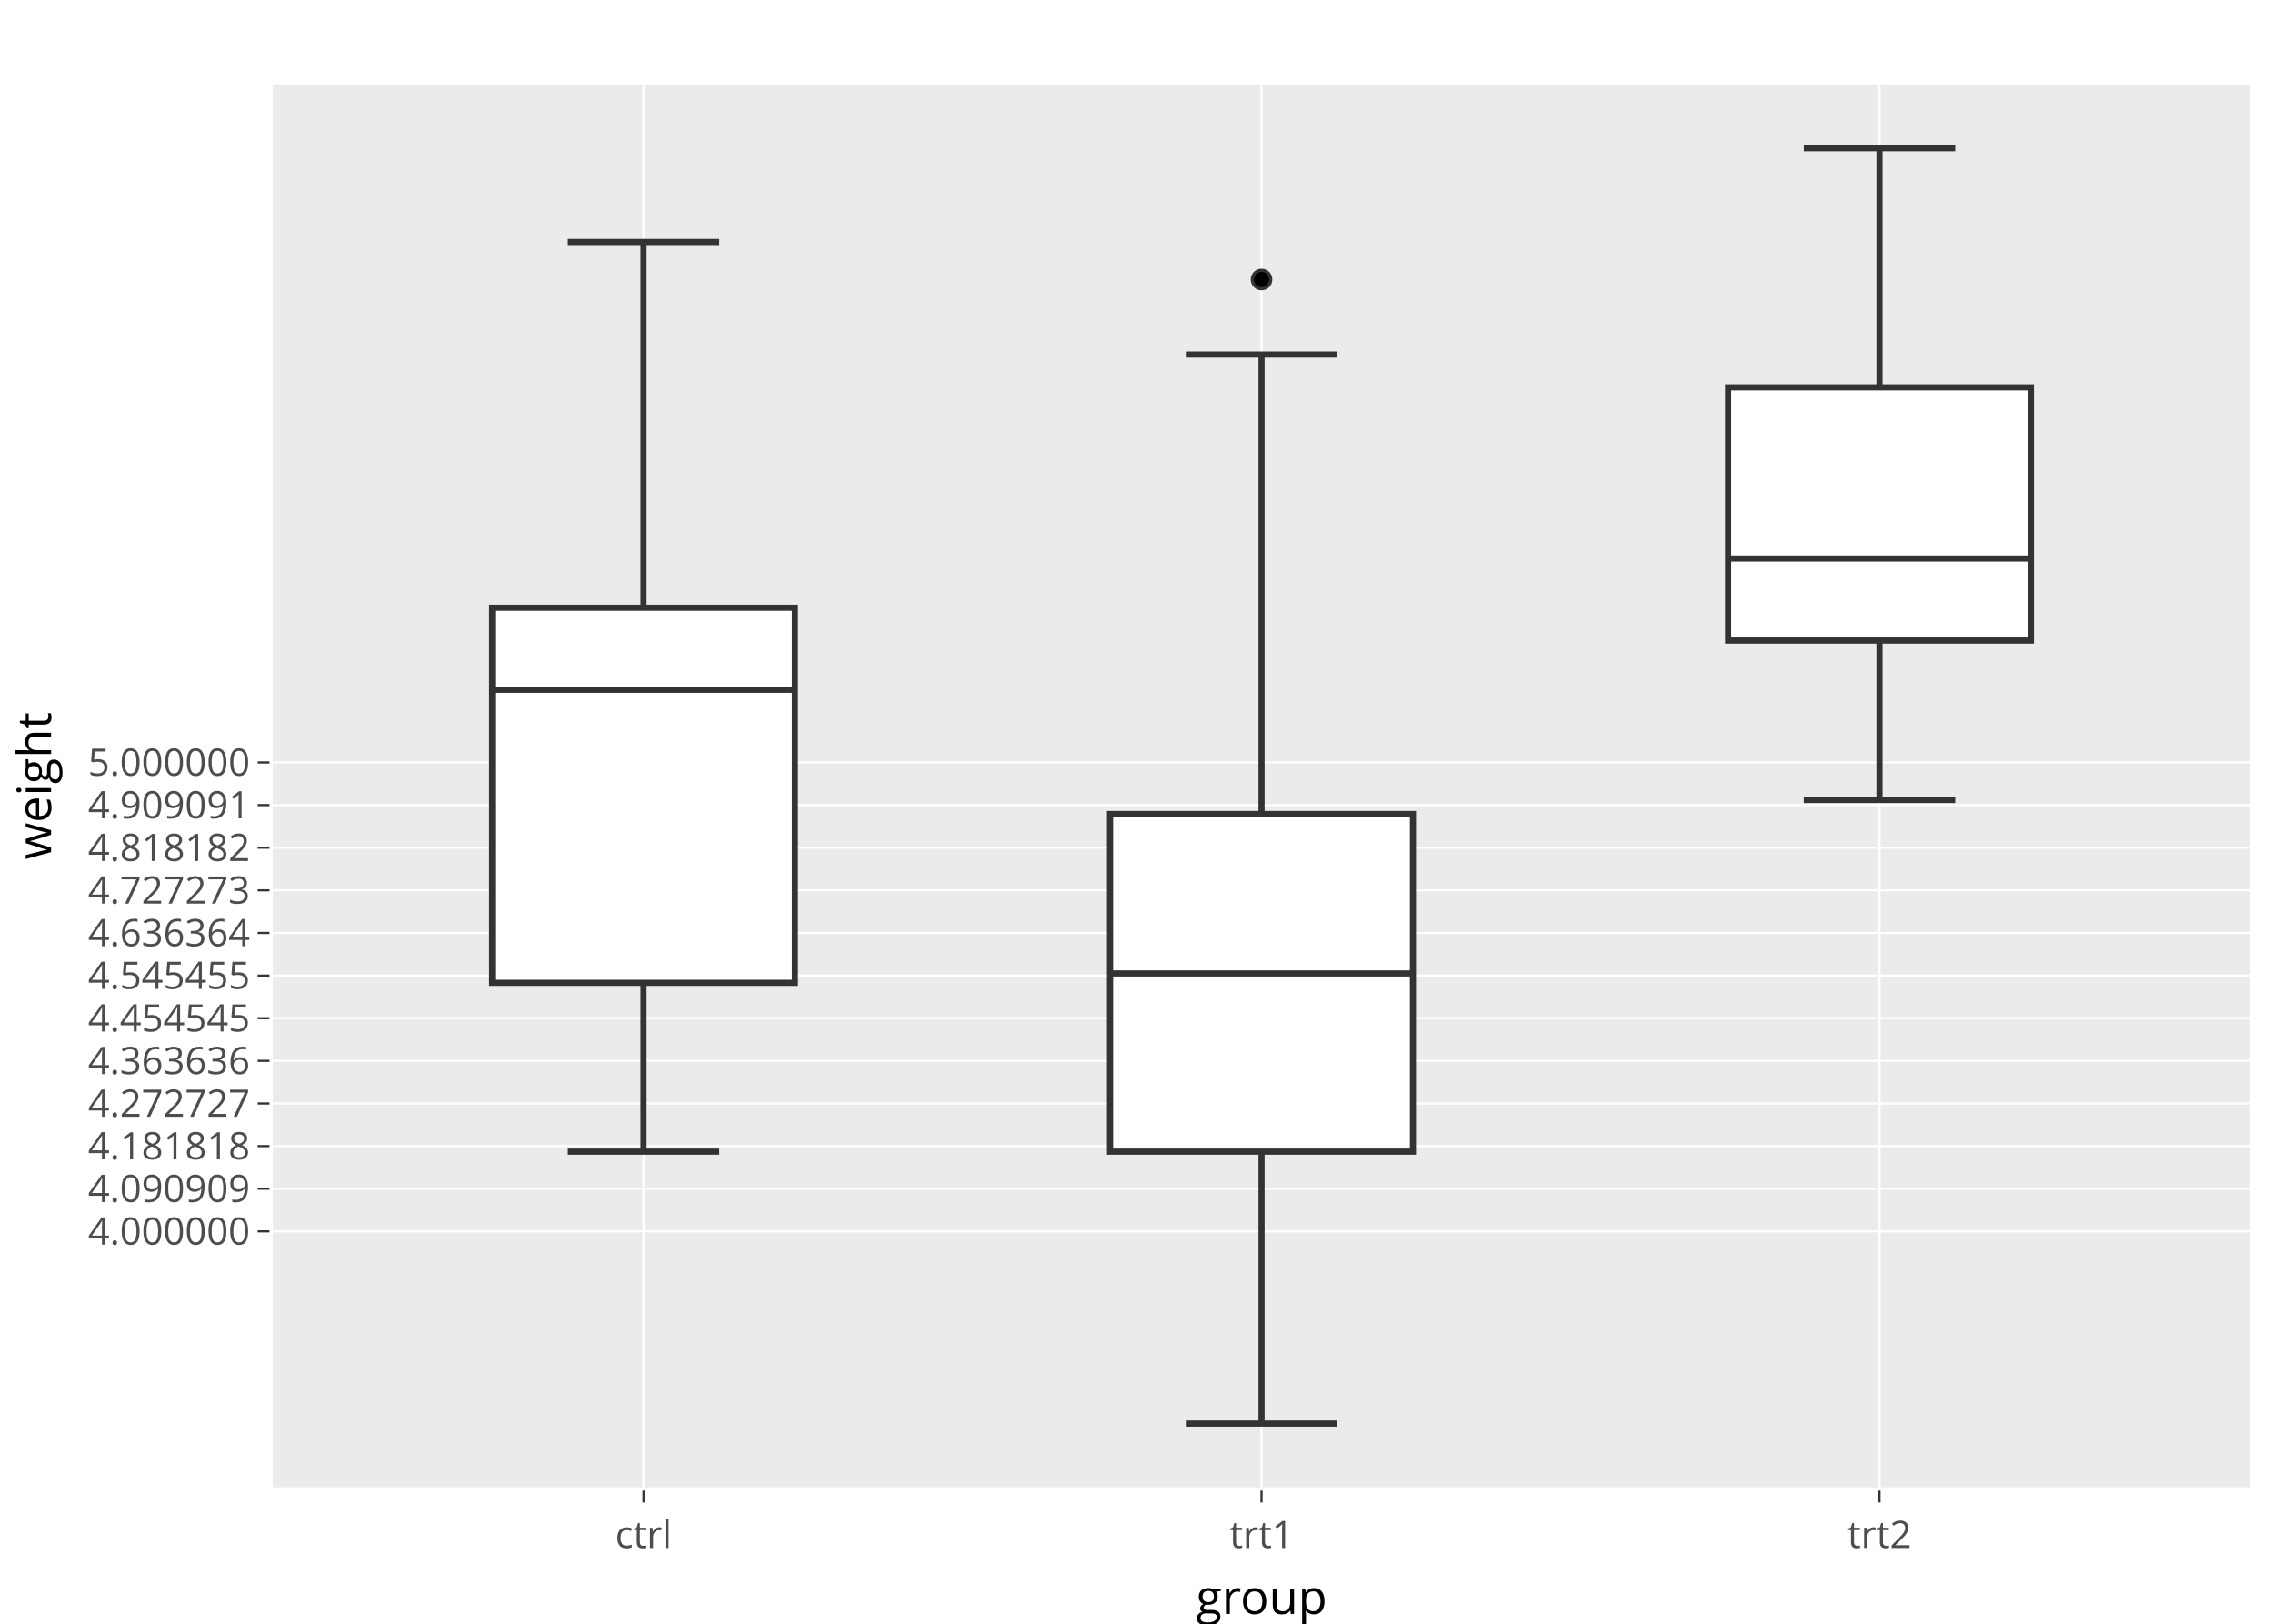
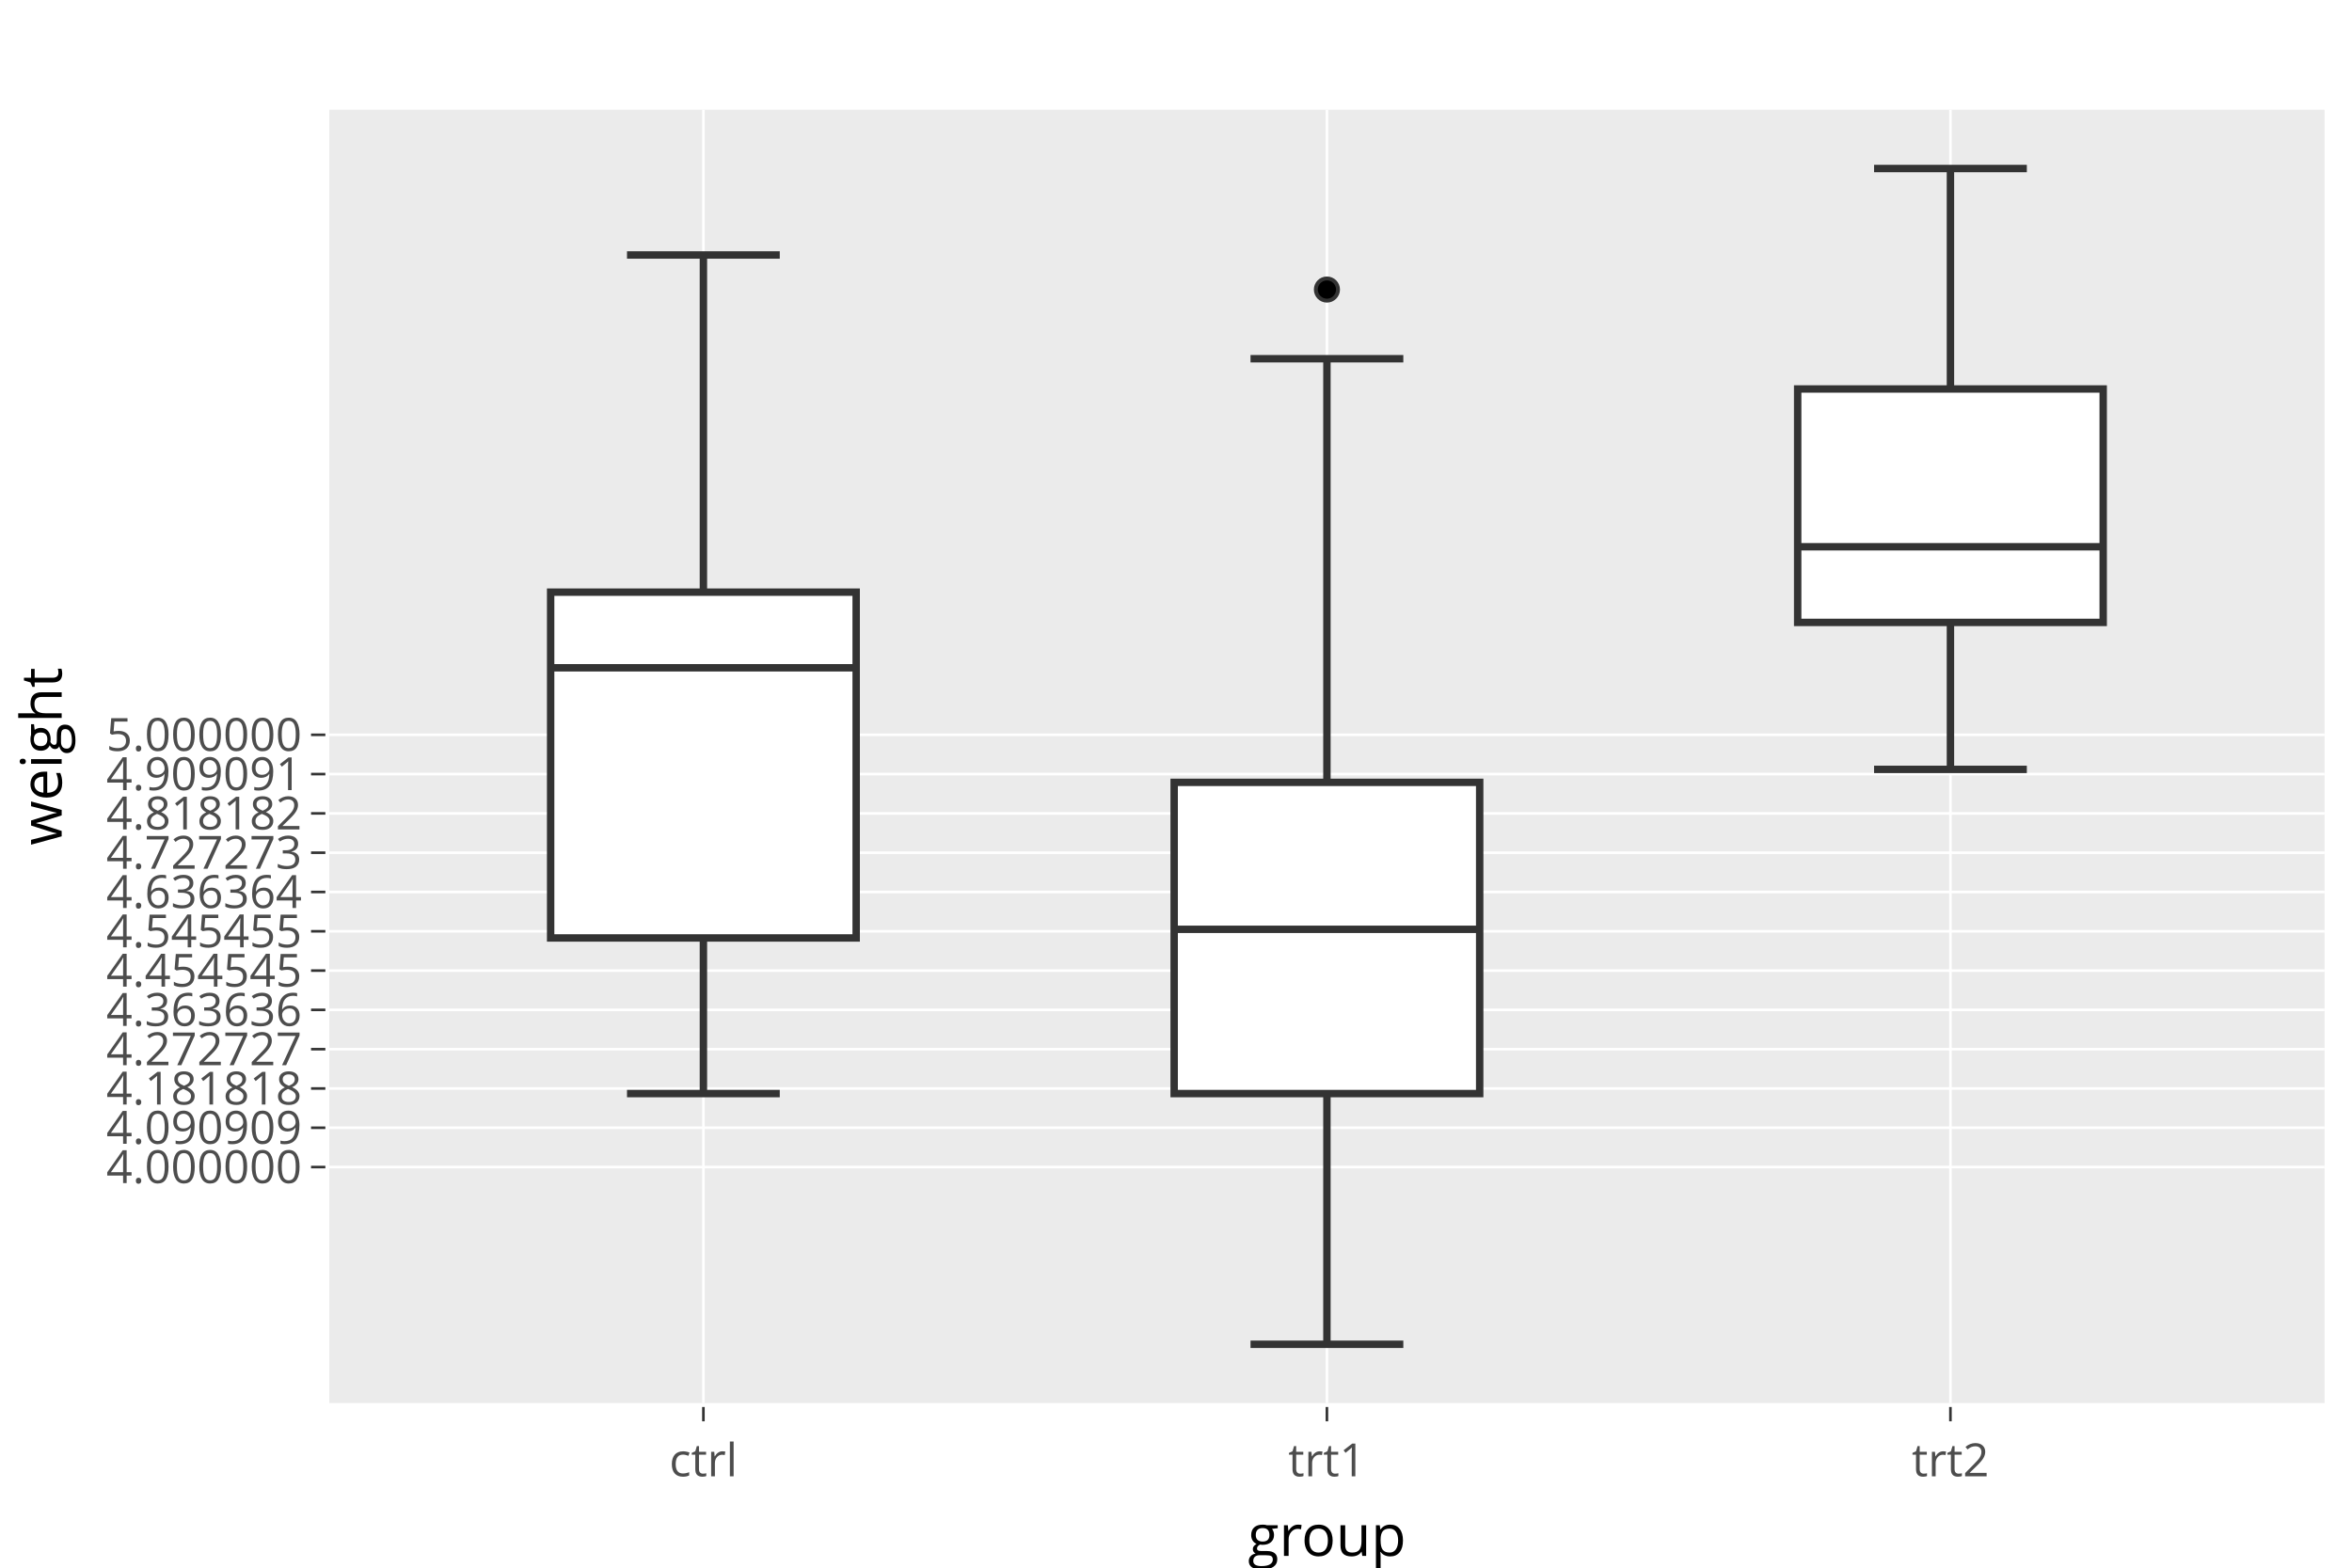
- <svg xmlns="http://www.w3.org/2000/svg" class="main-svg" width="700" height="500" viewBox="0 0 700 500">
-   <rect x="0" y="0" width="700" height="500" style="fill: rgb(255, 255, 255); fill-opacity: 1;" />
+ <svg xmlns="http://www.w3.org/2000/svg" class="main-svg" width="600" height="400" viewBox="0 0 600 400">
+   <rect x="0" y="0" width="600" height="400" style="fill: rgb(255, 255, 255); fill-opacity: 1;" />
  <defs id="defs-">
    <g class="clips">
      <clipPath id="clipxyplot" class="plotclip">
-         <rect width="609" height="432" />
+         <rect width="509" height="330" />
      </clipPath>
      <clipPath class="axesclip" id="clipx">
-         <rect x="84" y="0" width="609" height="500" />
+         <rect x="84" y="0" width="509" height="400" />
      </clipPath>
      <clipPath class="axesclip" id="clipy">
-         <rect x="0" y="26" width="700" height="432" />
+         <rect x="0" y="28" width="600" height="330" />
      </clipPath>
      <clipPath class="axesclip" id="clipxy">
-         <rect x="84" y="26" width="609" height="432" />
+         <rect x="84" y="28" width="509" height="330" />
      </clipPath>
    </g>
    <g class="gradients" />
  </defs>
  <g class="bglayer">
-     <rect class="bg" x="84" y="26" width="609" height="432" style="fill: rgb(235, 235, 235); fill-opacity: 1; stroke-width: 0;" />
+     <rect class="bg" x="84" y="28" width="509" height="330" style="fill: rgb(235, 235, 235); fill-opacity: 1; stroke-width: 0;" />
  </g>
  <g class="layer-below">
    <g class="imagelayer" />
    <g class="shapelayer" />
  </g>
  <g class="cartesianlayer">
    <g class="subplot xy">
      <g class="layer-subplot">
        <g class="shapelayer" />
        <g class="imagelayer" />
      </g>
      <g class="gridlayer">
        <g class="x">
-           <path class="xgrid crisp" d="M0,26v432" transform="translate(198.19,0)" style="stroke: rgb(255, 255, 255); stroke-opacity: 1; stroke-width: 0.664px;" />
-           <path class="xgrid crisp" d="M0,26v432" transform="translate(388.5,0)" style="stroke: rgb(255, 255, 255); stroke-opacity: 1; stroke-width: 0.664px;" />
-           <path class="xgrid crisp" d="M0,26v432" transform="translate(578.81,0)" style="stroke: rgb(255, 255, 255); stroke-opacity: 1; stroke-width: 0.664px;" />
+           <path class="xgrid crisp" d="M0,28v330" transform="translate(179.44,0)" style="stroke: rgb(255, 255, 255); stroke-opacity: 1; stroke-width: 0.664px;" />
+           <path class="xgrid crisp" d="M0,28v330" transform="translate(338.5,0)" style="stroke: rgb(255, 255, 255); stroke-opacity: 1; stroke-width: 0.664px;" />
+           <path class="xgrid crisp" d="M0,28v330" transform="translate(497.56,0)" style="stroke: rgb(255, 255, 255); stroke-opacity: 1; stroke-width: 0.664px;" />
        </g>
        <g class="y">
-           <path class="ygrid crisp" d="M84,0h609" transform="translate(0,379.17)" style="stroke: rgb(255, 255, 255); stroke-opacity: 1; stroke-width: 0.664px;" />
-           <path class="ygrid crisp" d="M84,0h609" transform="translate(0,366.04)" style="stroke: rgb(255, 255, 255); stroke-opacity: 1; stroke-width: 0.664px;" />
-           <path class="ygrid crisp" d="M84,0h609" transform="translate(0,352.91)" style="stroke: rgb(255, 255, 255); stroke-opacity: 1; stroke-width: 0.664px;" />
-           <path class="ygrid crisp" d="M84,0h609" transform="translate(0,339.79)" style="stroke: rgb(255, 255, 255); stroke-opacity: 1; stroke-width: 0.664px;" />
-           <path class="ygrid crisp" d="M84,0h609" transform="translate(0,326.66)" style="stroke: rgb(255, 255, 255); stroke-opacity: 1; stroke-width: 0.664px;" />
-           <path class="ygrid crisp" d="M84,0h609" transform="translate(0,313.54)" style="stroke: rgb(255, 255, 255); stroke-opacity: 1; stroke-width: 0.664px;" />
-           <path class="ygrid crisp" d="M84,0h609" transform="translate(0,300.41)" style="stroke: rgb(255, 255, 255); stroke-opacity: 1; stroke-width: 0.664px;" />
-           <path class="ygrid crisp" d="M84,0h609" transform="translate(0,287.28)" style="stroke: rgb(255, 255, 255); stroke-opacity: 1; stroke-width: 0.664px;" />
-           <path class="ygrid crisp" d="M84,0h609" transform="translate(0,274.16)" style="stroke: rgb(255, 255, 255); stroke-opacity: 1; stroke-width: 0.664px;" />
-           <path class="ygrid crisp" d="M84,0h609" transform="translate(0,261.03)" style="stroke: rgb(255, 255, 255); stroke-opacity: 1; stroke-width: 0.664px;" />
-           <path class="ygrid crisp" d="M84,0h609" transform="translate(0,247.91)" style="stroke: rgb(255, 255, 255); stroke-opacity: 1; stroke-width: 0.664px;" />
-           <path class="ygrid crisp" d="M84,0h609" transform="translate(0,234.78)" style="stroke: rgb(255, 255, 255); stroke-opacity: 1; stroke-width: 0.664px;" />
+           <path class="ygrid crisp" d="M84,0h509" transform="translate(0,297.78)" style="stroke: rgb(255, 255, 255); stroke-opacity: 1; stroke-width: 0.664px;" />
+           <path class="ygrid crisp" d="M84,0h509" transform="translate(0,287.75)" style="stroke: rgb(255, 255, 255); stroke-opacity: 1; stroke-width: 0.664px;" />
+           <path class="ygrid crisp" d="M84,0h509" transform="translate(0,277.73)" style="stroke: rgb(255, 255, 255); stroke-opacity: 1; stroke-width: 0.664px;" />
+           <path class="ygrid crisp" d="M84,0h509" transform="translate(0,267.7)" style="stroke: rgb(255, 255, 255); stroke-opacity: 1; stroke-width: 0.664px;" />
+           <path class="ygrid crisp" d="M84,0h509" transform="translate(0,257.67)" style="stroke: rgb(255, 255, 255); stroke-opacity: 1; stroke-width: 0.664px;" />
+           <path class="ygrid crisp" d="M84,0h509" transform="translate(0,247.65)" style="stroke: rgb(255, 255, 255); stroke-opacity: 1; stroke-width: 0.664px;" />
+           <path class="ygrid crisp" d="M84,0h509" transform="translate(0,237.62)" style="stroke: rgb(255, 255, 255); stroke-opacity: 1; stroke-width: 0.664px;" />
+           <path class="ygrid crisp" d="M84,0h509" transform="translate(0,227.59)" style="stroke: rgb(255, 255, 255); stroke-opacity: 1; stroke-width: 0.664px;" />
+           <path class="ygrid crisp" d="M84,0h509" transform="translate(0,217.57)" style="stroke: rgb(255, 255, 255); stroke-opacity: 1; stroke-width: 0.664px;" />
+           <path class="ygrid crisp" d="M84,0h509" transform="translate(0,207.54)" style="stroke: rgb(255, 255, 255); stroke-opacity: 1; stroke-width: 0.664px;" />
+           <path class="ygrid crisp" d="M84,0h509" transform="translate(0,197.51)" style="stroke: rgb(255, 255, 255); stroke-opacity: 1; stroke-width: 0.664px;" />
+           <path class="ygrid crisp" d="M84,0h509" transform="translate(0,187.49)" style="stroke: rgb(255, 255, 255); stroke-opacity: 1; stroke-width: 0.664px;" />
        </g>
      </g>
      <g class="zerolinelayer" />
      <path class="xlines-below" />
      <path class="ylines-below" />
      <g class="overlines-below" />
      <g class="xaxislayer-below" />
      <g class="yaxislayer-below" />
      <g class="overaxes-below" />
-       <g class="plot" transform="translate(84, 26)" clip-path="url(#clipxyplot)">
+       <g class="plot" transform="translate(84, 28)" clip-path="url(#clipxyplot)">
        <g class="boxlayer mlayer">
          <g class="trace boxes" style="opacity: 1;">
-             <path class="box" d="M67.56,186.4H160.81M67.56,276.64H160.81V161.13H67.56ZM114.19,276.64V328.62M114.19,161.13V48.51M90.87,328.62H137.5M90.87,48.51H137.5" style="vector-effect: non-scaling-stroke; stroke-width: 1.89px; stroke: rgb(51, 51, 51); stroke-opacity: 1; fill: rgb(255, 255, 255); fill-opacity: 1;" />
-             <path class="box" d="M257.87,273.75H351.13M257.87,328.62H351.13V224.66H257.87ZM304.5,328.62V412.36M304.5,224.66V83.17M281.19,412.36H327.81M281.19,83.17H327.81" style="vector-effect: non-scaling-stroke; stroke-width: 1.89px; stroke: rgb(51, 51, 51); stroke-opacity: 1; fill: rgb(255, 255, 255); fill-opacity: 1;" />
-             <path class="box" d="M448.19,145.97H541.44M448.19,171.24H541.44V93.27H448.19ZM494.81,171.24V220.33M494.81,93.27V19.64M471.5,220.33H518.13M471.5,19.64H518.13" style="vector-effect: non-scaling-stroke; stroke-width: 1.89px; stroke: rgb(51, 51, 51); stroke-opacity: 1; fill: rgb(255, 255, 255); fill-opacity: 1;" />
+             <path class="box" d="M56.47,142.39H134.41M56.47,211.32H134.41V123.09H56.47ZM95.44,211.32V251.03M95.44,123.09V37.06M75.95,251.03H114.92M75.95,37.06H114.92" style="vector-effect: non-scaling-stroke; stroke-width: 1.89px; stroke: rgb(51, 51, 51); stroke-opacity: 1; fill: rgb(255, 255, 255); fill-opacity: 1;" />
+             <path class="box" d="M215.53,209.12H293.47M215.53,251.03H293.47V171.62H215.53ZM254.5,251.03V315M254.5,171.62V63.53M235.01,315H273.99M235.01,63.53H273.99" style="vector-effect: non-scaling-stroke; stroke-width: 1.89px; stroke: rgb(51, 51, 51); stroke-opacity: 1; fill: rgb(255, 255, 255); fill-opacity: 1;" />
+             <path class="box" d="M374.59,111.51H452.53M374.59,130.81H452.53V71.25H374.59ZM413.56,130.81V168.31M413.56,71.25V15M394.08,168.31H433.05M394.08,15H433.05" style="vector-effect: non-scaling-stroke; stroke-width: 1.89px; stroke: rgb(51, 51, 51); stroke-opacity: 1; fill: rgb(255, 255, 255); fill-opacity: 1;" />
            <g class="points" />
            <g class="points">
-               <path class="point" transform="translate(304.5,60.06)" d="M2.83,0A2.83,2.83 0 1,1 0,-2.83A2.83,2.83 0 0,1 2.83,0Z" style="opacity: 1; stroke-width: 1px; fill: rgb(0, 0, 0); fill-opacity: 1; stroke: rgb(51, 51, 51); stroke-opacity: 1;" />
+               <path class="point" transform="translate(254.5,45.88)" d="M2.83,0A2.83,2.83 0 1,1 0,-2.83A2.83,2.83 0 0,1 2.83,0Z" style="opacity: 1; stroke-width: 1px; fill: rgb(0, 0, 0); fill-opacity: 1; stroke: rgb(51, 51, 51); stroke-opacity: 1;" />
            </g>
            <g class="points" />
          </g>
        </g>
      </g>
      <g class="overplot" />
      <path class="xlines-above crisp" d="" style="fill: none; stroke-width: 1px; stroke: rgb(0, 0, 0); stroke-opacity: 0;" />
      <path class="ylines-above crisp" d="" style="fill: none; stroke-width: 1px; stroke: rgb(0, 0, 0); stroke-opacity: 0;" />
      <g class="overlines-above" />
      <g class="xaxislayer-above">
-         <path class="xtick ticks crisp" d="M0,459v3.653" transform="translate(198.19,0)" style="stroke: rgb(51, 51, 51); stroke-opacity: 1; stroke-width: 0.664px;" />
-         <path class="xtick ticks crisp" d="M0,459v3.653" transform="translate(388.5,0)" style="stroke: rgb(51, 51, 51); stroke-opacity: 1; stroke-width: 0.664px;" />
-         <path class="xtick ticks crisp" d="M0,459v3.653" transform="translate(578.81,0)" style="stroke: rgb(51, 51, 51); stroke-opacity: 1; stroke-width: 0.664px;" />
+         <path class="xtick ticks crisp" d="M0,359v3.653" transform="translate(179.44,0)" style="stroke: rgb(51, 51, 51); stroke-opacity: 1; stroke-width: 0.664px;" />
+         <path class="xtick ticks crisp" d="M0,359v3.653" transform="translate(338.5,0)" style="stroke: rgb(51, 51, 51); stroke-opacity: 1; stroke-width: 0.664px;" />
+         <path class="xtick ticks crisp" d="M0,359v3.653" transform="translate(497.56,0)" style="stroke: rgb(51, 51, 51); stroke-opacity: 1; stroke-width: 0.664px;" />
        <g class="xtick">
-           <text text-anchor="middle" x="0" y="476.68" transform="translate(198.19,0)" style="font-family: 'Open Sans', verdana, arial, sans-serif; font-size: 11.69px; fill: rgb(77, 77, 77); fill-opacity: 1; white-space: pre;">ctrl</text>
+           <text text-anchor="middle" x="0" y="376.68" transform="translate(179.44,0)" style="font-family: 'Open Sans', verdana, arial, sans-serif; font-size: 11.69px; fill: rgb(77, 77, 77); fill-opacity: 1; white-space: pre;">ctrl</text>
        </g>
        <g class="xtick">
-           <text text-anchor="middle" x="0" y="476.68" transform="translate(388.5,0)" style="font-family: 'Open Sans', verdana, arial, sans-serif; font-size: 11.69px; fill: rgb(77, 77, 77); fill-opacity: 1; white-space: pre;">trt1</text>
+           <text text-anchor="middle" x="0" y="376.68" transform="translate(338.5,0)" style="font-family: 'Open Sans', verdana, arial, sans-serif; font-size: 11.69px; fill: rgb(77, 77, 77); fill-opacity: 1; white-space: pre;">trt1</text>
        </g>
        <g class="xtick">
-           <text text-anchor="middle" x="0" y="476.68" transform="translate(578.81,0)" style="font-family: 'Open Sans', verdana, arial, sans-serif; font-size: 11.69px; fill: rgb(77, 77, 77); fill-opacity: 1; white-space: pre;">trt2</text>
+           <text text-anchor="middle" x="0" y="376.68" transform="translate(497.56,0)" style="font-family: 'Open Sans', verdana, arial, sans-serif; font-size: 11.69px; fill: rgb(77, 77, 77); fill-opacity: 1; white-space: pre;">trt2</text>
        </g>
      </g>
      <g class="yaxislayer-above">
-         <path class="ytick ticks crisp" d="M83,0h-3.653" transform="translate(0,379.17)" style="stroke: rgb(51, 51, 51); stroke-opacity: 1; stroke-width: 0.664px;" />
-         <path class="ytick ticks crisp" d="M83,0h-3.653" transform="translate(0,366.04)" style="stroke: rgb(51, 51, 51); stroke-opacity: 1; stroke-width: 0.664px;" />
-         <path class="ytick ticks crisp" d="M83,0h-3.653" transform="translate(0,352.91)" style="stroke: rgb(51, 51, 51); stroke-opacity: 1; stroke-width: 0.664px;" />
-         <path class="ytick ticks crisp" d="M83,0h-3.653" transform="translate(0,339.79)" style="stroke: rgb(51, 51, 51); stroke-opacity: 1; stroke-width: 0.664px;" />
-         <path class="ytick ticks crisp" d="M83,0h-3.653" transform="translate(0,326.66)" style="stroke: rgb(51, 51, 51); stroke-opacity: 1; stroke-width: 0.664px;" />
-         <path class="ytick ticks crisp" d="M83,0h-3.653" transform="translate(0,313.54)" style="stroke: rgb(51, 51, 51); stroke-opacity: 1; stroke-width: 0.664px;" />
-         <path class="ytick ticks crisp" d="M83,0h-3.653" transform="translate(0,300.41)" style="stroke: rgb(51, 51, 51); stroke-opacity: 1; stroke-width: 0.664px;" />
-         <path class="ytick ticks crisp" d="M83,0h-3.653" transform="translate(0,287.28)" style="stroke: rgb(51, 51, 51); stroke-opacity: 1; stroke-width: 0.664px;" />
-         <path class="ytick ticks crisp" d="M83,0h-3.653" transform="translate(0,274.16)" style="stroke: rgb(51, 51, 51); stroke-opacity: 1; stroke-width: 0.664px;" />
-         <path class="ytick ticks crisp" d="M83,0h-3.653" transform="translate(0,261.03)" style="stroke: rgb(51, 51, 51); stroke-opacity: 1; stroke-width: 0.664px;" />
-         <path class="ytick ticks crisp" d="M83,0h-3.653" transform="translate(0,247.91)" style="stroke: rgb(51, 51, 51); stroke-opacity: 1; stroke-width: 0.664px;" />
-         <path class="ytick ticks crisp" d="M83,0h-3.653" transform="translate(0,234.78)" style="stroke: rgb(51, 51, 51); stroke-opacity: 1; stroke-width: 0.664px;" />
+         <path class="ytick ticks crisp" d="M83,0h-3.653" transform="translate(0,297.78)" style="stroke: rgb(51, 51, 51); stroke-opacity: 1; stroke-width: 0.664px;" />
+         <path class="ytick ticks crisp" d="M83,0h-3.653" transform="translate(0,287.75)" style="stroke: rgb(51, 51, 51); stroke-opacity: 1; stroke-width: 0.664px;" />
+         <path class="ytick ticks crisp" d="M83,0h-3.653" transform="translate(0,277.73)" style="stroke: rgb(51, 51, 51); stroke-opacity: 1; stroke-width: 0.664px;" />
+         <path class="ytick ticks crisp" d="M83,0h-3.653" transform="translate(0,267.7)" style="stroke: rgb(51, 51, 51); stroke-opacity: 1; stroke-width: 0.664px;" />
+         <path class="ytick ticks crisp" d="M83,0h-3.653" transform="translate(0,257.67)" style="stroke: rgb(51, 51, 51); stroke-opacity: 1; stroke-width: 0.664px;" />
+         <path class="ytick ticks crisp" d="M83,0h-3.653" transform="translate(0,247.65)" style="stroke: rgb(51, 51, 51); stroke-opacity: 1; stroke-width: 0.664px;" />
+         <path class="ytick ticks crisp" d="M83,0h-3.653" transform="translate(0,237.62)" style="stroke: rgb(51, 51, 51); stroke-opacity: 1; stroke-width: 0.664px;" />
+         <path class="ytick ticks crisp" d="M83,0h-3.653" transform="translate(0,227.59)" style="stroke: rgb(51, 51, 51); stroke-opacity: 1; stroke-width: 0.664px;" />
+         <path class="ytick ticks crisp" d="M83,0h-3.653" transform="translate(0,217.57)" style="stroke: rgb(51, 51, 51); stroke-opacity: 1; stroke-width: 0.664px;" />
+         <path class="ytick ticks crisp" d="M83,0h-3.653" transform="translate(0,207.54)" style="stroke: rgb(51, 51, 51); stroke-opacity: 1; stroke-width: 0.664px;" />
+         <path class="ytick ticks crisp" d="M83,0h-3.653" transform="translate(0,197.51)" style="stroke: rgb(51, 51, 51); stroke-opacity: 1; stroke-width: 0.664px;" />
+         <path class="ytick ticks crisp" d="M83,0h-3.653" transform="translate(0,187.49)" style="stroke: rgb(51, 51, 51); stroke-opacity: 1; stroke-width: 0.664px;" />
        <g class="ytick">
-           <text text-anchor="end" x="77.009" y="4.091" transform="translate(0,379.17)" style="font-family: 'Open Sans', verdana, arial, sans-serif; font-size: 11.69px; fill: rgb(77, 77, 77); fill-opacity: 1; white-space: pre;">4.000000</text>
+           <text text-anchor="end" x="77.009" y="4.091" transform="translate(0,297.78)" style="font-family: 'Open Sans', verdana, arial, sans-serif; font-size: 11.69px; fill: rgb(77, 77, 77); fill-opacity: 1; white-space: pre;">4.000000</text>
        </g>
        <g class="ytick">
-           <text text-anchor="end" x="77.009" y="4.091" transform="translate(0,366.04)" style="font-family: 'Open Sans', verdana, arial, sans-serif; font-size: 11.69px; fill: rgb(77, 77, 77); fill-opacity: 1; white-space: pre;">4.090909</text>
+           <text text-anchor="end" x="77.009" y="4.091" transform="translate(0,287.75)" style="font-family: 'Open Sans', verdana, arial, sans-serif; font-size: 11.69px; fill: rgb(77, 77, 77); fill-opacity: 1; white-space: pre;">4.090909</text>
        </g>
        <g class="ytick">
-           <text text-anchor="end" x="77.009" y="4.091" transform="translate(0,352.91)" style="font-family: 'Open Sans', verdana, arial, sans-serif; font-size: 11.69px; fill: rgb(77, 77, 77); fill-opacity: 1; white-space: pre;">4.181818</text>
+           <text text-anchor="end" x="77.009" y="4.091" transform="translate(0,277.73)" style="font-family: 'Open Sans', verdana, arial, sans-serif; font-size: 11.69px; fill: rgb(77, 77, 77); fill-opacity: 1; white-space: pre;">4.181818</text>
        </g>
        <g class="ytick">
-           <text text-anchor="end" x="77.009" y="4.091" transform="translate(0,339.79)" style="font-family: 'Open Sans', verdana, arial, sans-serif; font-size: 11.69px; fill: rgb(77, 77, 77); fill-opacity: 1; white-space: pre;">4.272727</text>
+           <text text-anchor="end" x="77.009" y="4.091" transform="translate(0,267.7)" style="font-family: 'Open Sans', verdana, arial, sans-serif; font-size: 11.69px; fill: rgb(77, 77, 77); fill-opacity: 1; white-space: pre;">4.272727</text>
        </g>
        <g class="ytick">
-           <text text-anchor="end" x="77.009" y="4.091" transform="translate(0,326.66)" style="font-family: 'Open Sans', verdana, arial, sans-serif; font-size: 11.69px; fill: rgb(77, 77, 77); fill-opacity: 1; white-space: pre;">4.363636</text>
+           <text text-anchor="end" x="77.009" y="4.091" transform="translate(0,257.67)" style="font-family: 'Open Sans', verdana, arial, sans-serif; font-size: 11.69px; fill: rgb(77, 77, 77); fill-opacity: 1; white-space: pre;">4.363636</text>
        </g>
        <g class="ytick">
-           <text text-anchor="end" x="77.009" y="4.091" transform="translate(0,313.54)" style="font-family: 'Open Sans', verdana, arial, sans-serif; font-size: 11.69px; fill: rgb(77, 77, 77); fill-opacity: 1; white-space: pre;">4.454545</text>
+           <text text-anchor="end" x="77.009" y="4.091" transform="translate(0,247.65)" style="font-family: 'Open Sans', verdana, arial, sans-serif; font-size: 11.69px; fill: rgb(77, 77, 77); fill-opacity: 1; white-space: pre;">4.454545</text>
        </g>
        <g class="ytick">
-           <text text-anchor="end" x="77.009" y="4.091" transform="translate(0,300.41)" style="font-family: 'Open Sans', verdana, arial, sans-serif; font-size: 11.69px; fill: rgb(77, 77, 77); fill-opacity: 1; white-space: pre;">4.545455</text>
+           <text text-anchor="end" x="77.009" y="4.091" transform="translate(0,237.62)" style="font-family: 'Open Sans', verdana, arial, sans-serif; font-size: 11.69px; fill: rgb(77, 77, 77); fill-opacity: 1; white-space: pre;">4.545455</text>
        </g>
        <g class="ytick">
-           <text text-anchor="end" x="77.009" y="4.091" transform="translate(0,287.28)" style="font-family: 'Open Sans', verdana, arial, sans-serif; font-size: 11.69px; fill: rgb(77, 77, 77); fill-opacity: 1; white-space: pre;">4.636364</text>
+           <text text-anchor="end" x="77.009" y="4.091" transform="translate(0,227.59)" style="font-family: 'Open Sans', verdana, arial, sans-serif; font-size: 11.69px; fill: rgb(77, 77, 77); fill-opacity: 1; white-space: pre;">4.636364</text>
        </g>
        <g class="ytick">
-           <text text-anchor="end" x="77.009" y="4.091" transform="translate(0,274.16)" style="font-family: 'Open Sans', verdana, arial, sans-serif; font-size: 11.69px; fill: rgb(77, 77, 77); fill-opacity: 1; white-space: pre;">4.727273</text>
+           <text text-anchor="end" x="77.009" y="4.091" transform="translate(0,217.57)" style="font-family: 'Open Sans', verdana, arial, sans-serif; font-size: 11.69px; fill: rgb(77, 77, 77); fill-opacity: 1; white-space: pre;">4.727273</text>
        </g>
        <g class="ytick">
-           <text text-anchor="end" x="77.009" y="4.091" transform="translate(0,261.03)" style="font-family: 'Open Sans', verdana, arial, sans-serif; font-size: 11.69px; fill: rgb(77, 77, 77); fill-opacity: 1; white-space: pre;">4.818182</text>
+           <text text-anchor="end" x="77.009" y="4.091" transform="translate(0,207.54)" style="font-family: 'Open Sans', verdana, arial, sans-serif; font-size: 11.69px; fill: rgb(77, 77, 77); fill-opacity: 1; white-space: pre;">4.818182</text>
        </g>
        <g class="ytick">
-           <text text-anchor="end" x="77.009" y="4.091" transform="translate(0,247.91)" style="font-family: 'Open Sans', verdana, arial, sans-serif; font-size: 11.69px; fill: rgb(77, 77, 77); fill-opacity: 1; white-space: pre;">4.909091</text>
+           <text text-anchor="end" x="77.009" y="4.091" transform="translate(0,197.51)" style="font-family: 'Open Sans', verdana, arial, sans-serif; font-size: 11.69px; fill: rgb(77, 77, 77); fill-opacity: 1; white-space: pre;">4.909091</text>
        </g>
        <g class="ytick">
-           <text text-anchor="end" x="77.009" y="4.091" transform="translate(0,234.78)" style="font-family: 'Open Sans', verdana, arial, sans-serif; font-size: 11.69px; fill: rgb(77, 77, 77); fill-opacity: 1; white-space: pre;">5.000000</text>
+           <text text-anchor="end" x="77.009" y="4.091" transform="translate(0,187.49)" style="font-family: 'Open Sans', verdana, arial, sans-serif; font-size: 11.69px; fill: rgb(77, 77, 77); fill-opacity: 1; white-space: pre;">5.000000</text>
        </g>
      </g>
      <g class="overaxes-above" />
    </g>
  </g>
  <g class="polarlayer" />
  <g class="ternarylayer" />
  <g class="geolayer" />
  <g class="pielayer" />
  <g class="glimages" />
  <defs id="topdefs-">
    <g class="clips" />
  </defs>
  <g class="layer-above">
    <g class="imagelayer" />
    <g class="shapelayer">
-       <path data-index="0" fill-rule="evenodd" d="M84,458H693V26H84Z" style="opacity: 1; stroke: rgb(0, 0, 0); stroke-opacity: 0; fill: rgb(0, 0, 0); fill-opacity: 0; stroke-width: 0px;" />
+       <path data-index="0" fill-rule="evenodd" d="M84,358H593V28H84Z" style="opacity: 1; stroke: rgb(0, 0, 0); stroke-opacity: 0; fill: rgb(0, 0, 0); fill-opacity: 0; stroke-width: 0px;" />
    </g>
  </g>
  <g class="infolayer">
    <g class="g-gtitle" />
    <g class="g-xtitle" transform="translate(0,-14.85124)">
-       <text class="xtitle" x="388.5" y="511.836" text-anchor="middle" style="font-family: 'Open Sans', verdana, arial, sans-serif; font-size: 14.61px; fill: rgb(0, 0, 0); opacity: 1; font-weight: normal; white-space: pre;">group</text>
+       <text class="xtitle" x="338.5" y="411.836" text-anchor="middle" style="font-family: 'Open Sans', verdana, arial, sans-serif; font-size: 14.61px; fill: rgb(0, 0, 0); opacity: 1; font-weight: normal; white-space: pre;">group</text>
    </g>
    <g class="g-ytitle" transform="translate(-29.04199,0)">
-       <text class="ytitle" transform="rotate(-90,44.77626,242)" x="44.776" y="242" text-anchor="middle" style="font-family: 'Open Sans', verdana, arial, sans-serif; font-size: 14.61px; fill: rgb(0, 0, 0); opacity: 1; font-weight: normal; white-space: pre;">weight</text>
+       <text class="ytitle" transform="rotate(-90,44.77626,193)" x="44.776" y="193" text-anchor="middle" style="font-family: 'Open Sans', verdana, arial, sans-serif; font-size: 14.61px; fill: rgb(0, 0, 0); opacity: 1; font-weight: normal; white-space: pre;">weight</text>
    </g>
  </g>
</svg>
